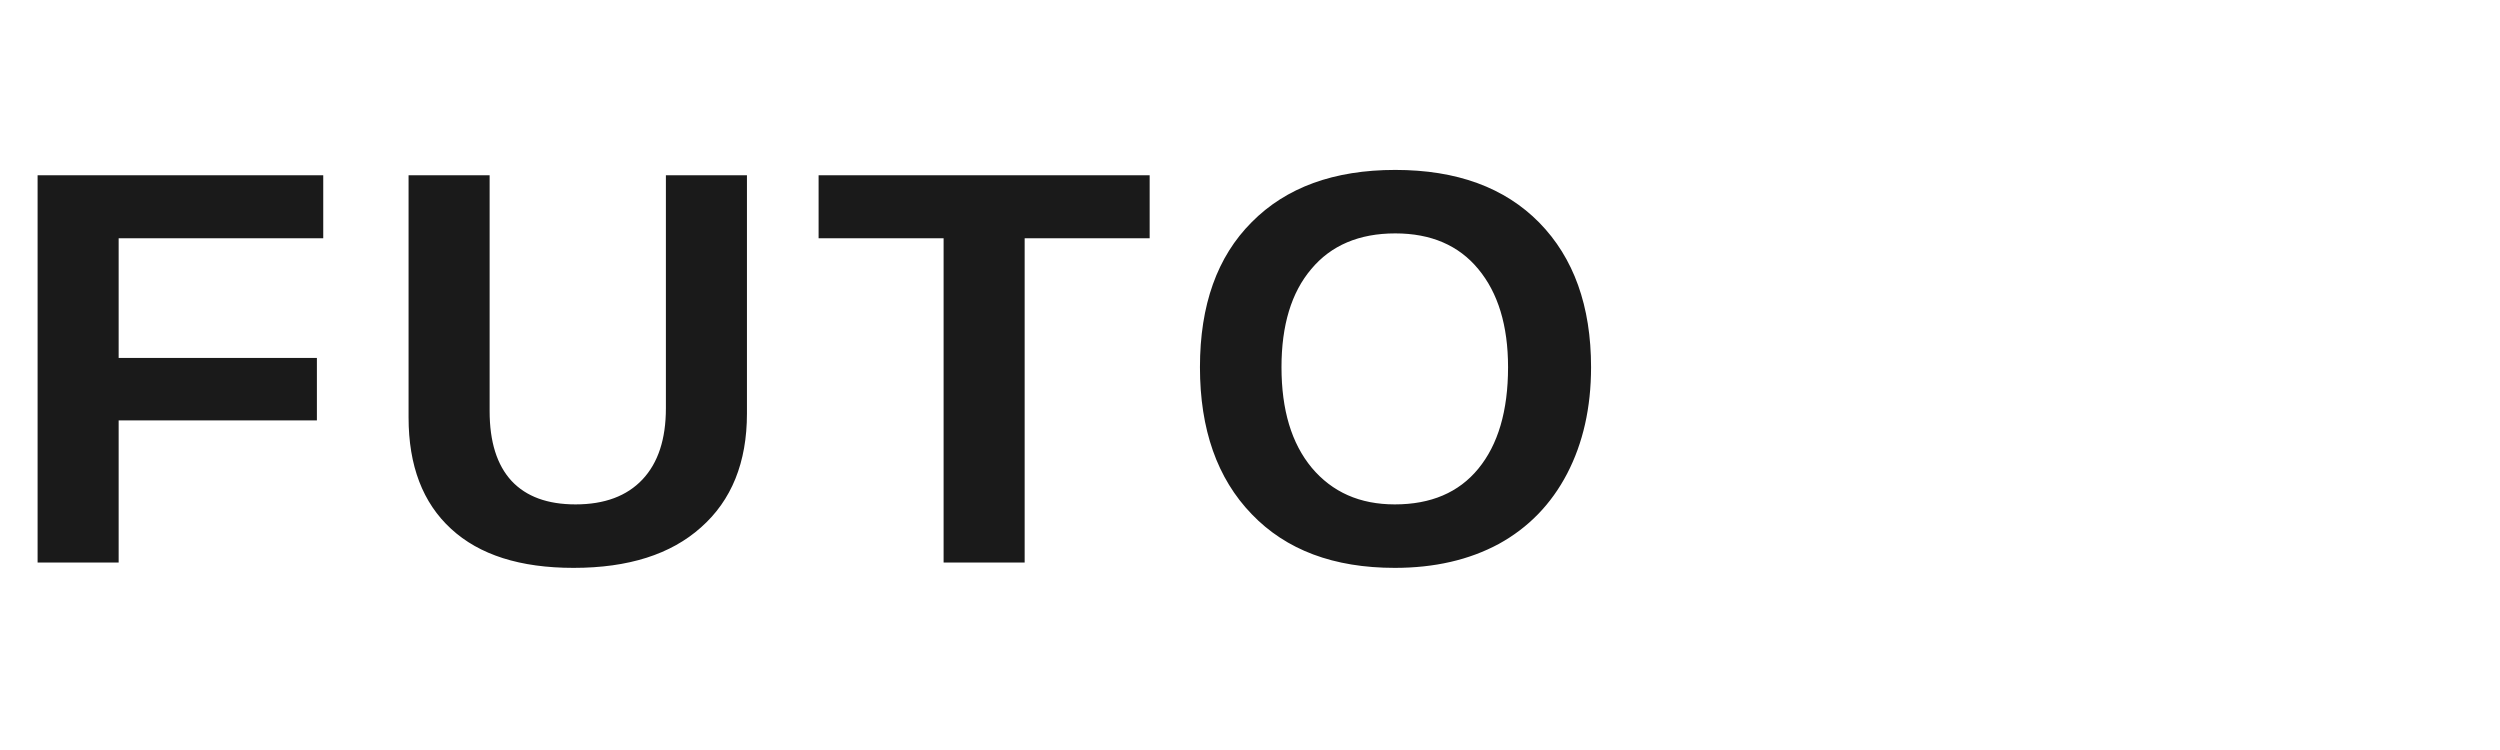
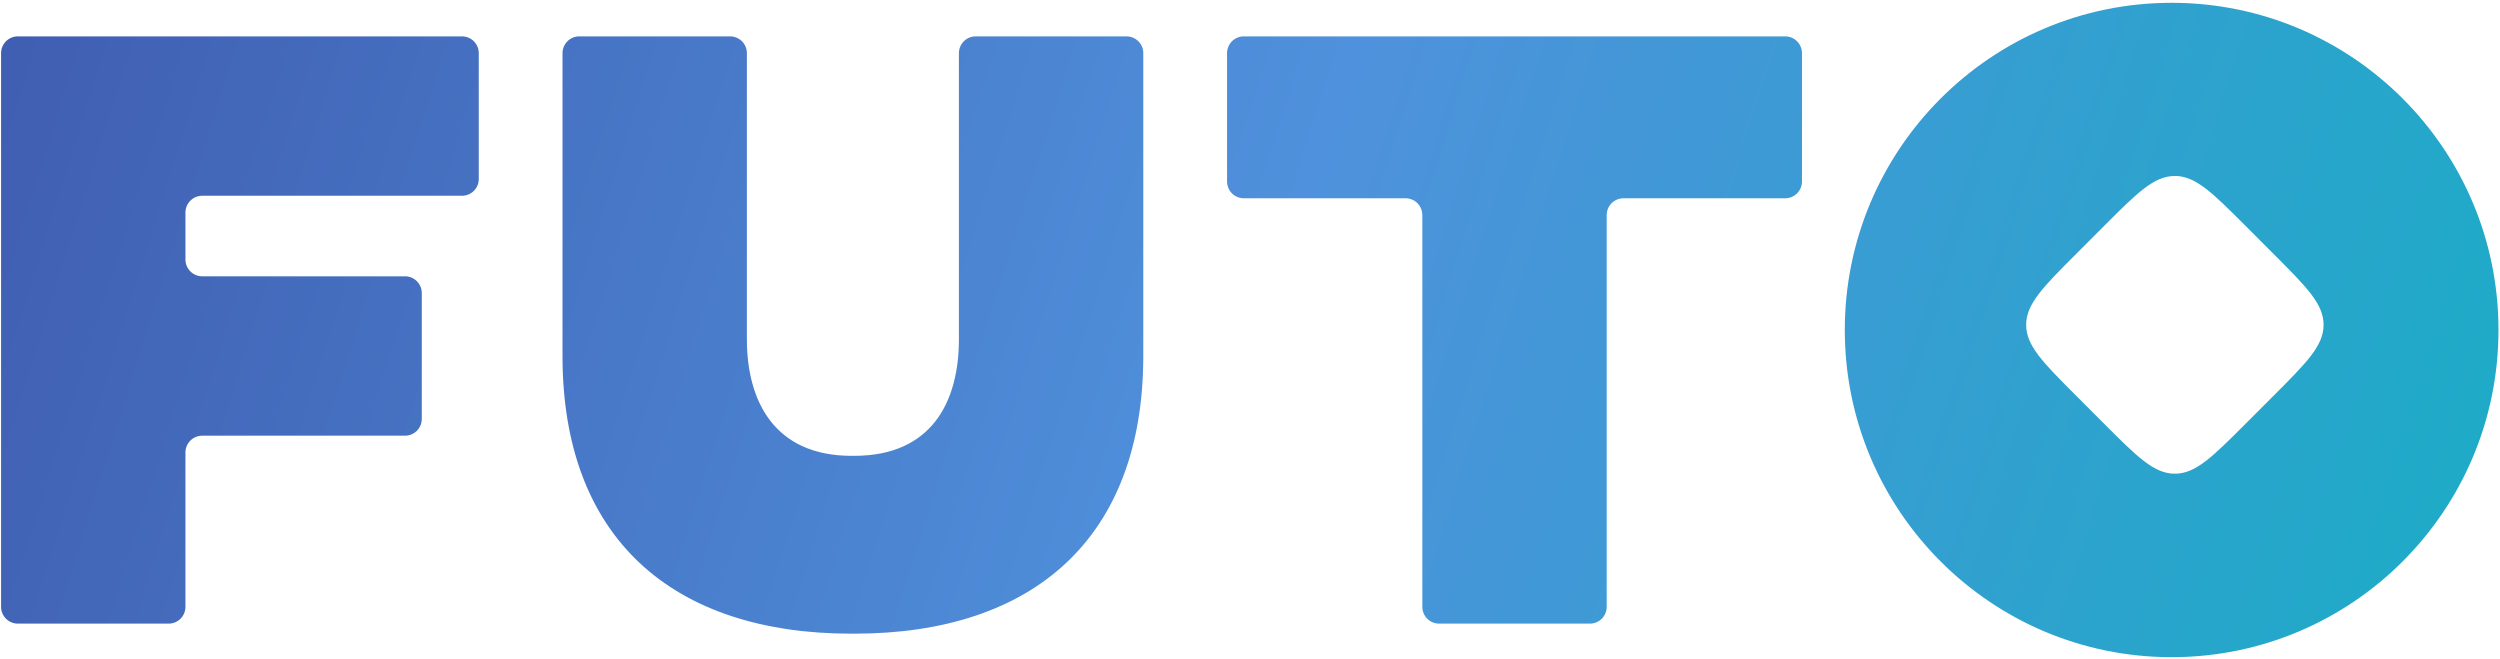
- <svg xmlns="http://www.w3.org/2000/svg" viewBox="0 0 80 24" fill="#1A1A1A">
-   <text x="0" y="18" font-family="Arial,Helvetica,sans-serif" font-size="18" font-weight="700" letter-spacing="1">FUTO</text>
+ <svg xmlns="http://www.w3.org/2000/svg" width="596" height="157" viewBox="0 0 596 157" fill="none">
+   <g style="mix-blend-mode:multiply">
+     <path fill-rule="evenodd" clip-rule="evenodd" d="M595.638 78.67C595.638 121.749 560.752 156.67 517.719 156.67C474.686 156.67 439.8 121.749 439.8 78.67C439.8 35.592 474.686 0.67 517.719 0.67C560.752 0.67 595.638 35.592 595.638 78.67ZM495.023 94.41C487.031 86.41 483.035 82.41 483.035 77.44C483.035 72.469 487.031 68.469 495.023 60.469L501.534 53.95C509.526 45.95 513.523 41.95 518.488 41.95C523.453 41.95 527.449 45.95 535.441 53.95L541.954 60.469C549.946 68.469 553.941 72.469 553.941 77.44C553.941 82.41 549.946 86.41 541.954 94.41L535.441 100.93C527.449 108.93 523.453 112.93 518.488 112.93C513.523 112.93 509.526 108.93 501.534 100.93L495.023 94.41ZM110.143 46.67C112.35 46.67 114.138 44.88 114.138 42.67V12.67C114.138 10.461 112.35 8.67 110.143 8.67H4.253C2.046 8.67 0.257 10.461 0.257 12.67V144.67C0.257 146.88 2.046 148.67 4.253 148.67H40.215C42.422 148.67 44.211 146.88 44.211 144.67V107.87C44.211 105.661 46 103.87 48.207 103.87H96.557C98.764 103.87 100.553 102.08 100.553 99.87V69.87C100.553 67.661 98.764 65.87 96.557 65.87H48.207C46 65.87 44.211 64.08 44.211 61.87V50.67C44.211 48.461 46 46.67 48.207 46.67H110.143ZM203.03 151.07H203.629C246.385 151.07 272.558 128.27 272.558 84.87V12.67C272.558 10.461 270.77 8.67 268.562 8.67H232.599C230.394 8.67 228.604 10.461 228.604 12.67V80.87C228.604 95.67 222.21 108.67 203.629 108.67H203.03C184.65 108.67 178.056 95.67 178.056 80.87V12.67C178.056 10.461 176.268 8.67 174.061 8.67H138.098C135.891 8.67 134.102 10.461 134.102 12.67V84.87C134.102 128.27 160.275 151.07 203.03 151.07ZM292.531 12.67C292.531 10.461 294.319 8.67 296.527 8.67H425.593C427.801 8.67 429.589 10.461 429.589 12.67V43.27C429.589 45.48 427.801 47.27 425.593 47.27H387.033C384.825 47.27 383.037 49.061 383.037 51.27V144.67C383.037 146.88 381.249 148.67 379.041 148.67H343.079C340.871 148.67 339.083 146.88 339.083 144.67V51.27C339.083 49.061 337.295 47.27 335.087 47.27H296.527C294.319 47.27 292.531 45.48 292.531 43.27V12.67Z" fill="url(#paint0_linear_893_7)" />
+   </g>
+   <defs>
+     <linearGradient id="paint0_linear_893_7" x1="0.257" y1="0.67" x2="586.923" y2="184.484" gradientUnits="userSpaceOnUse">
+       <stop stop-color="#405DB1" />
+       <stop offset="0.504" stop-color="#4F91DC" />
+       <stop offset="1" stop-color="#1BACC6" />
+     </linearGradient>
+   </defs>
</svg>
